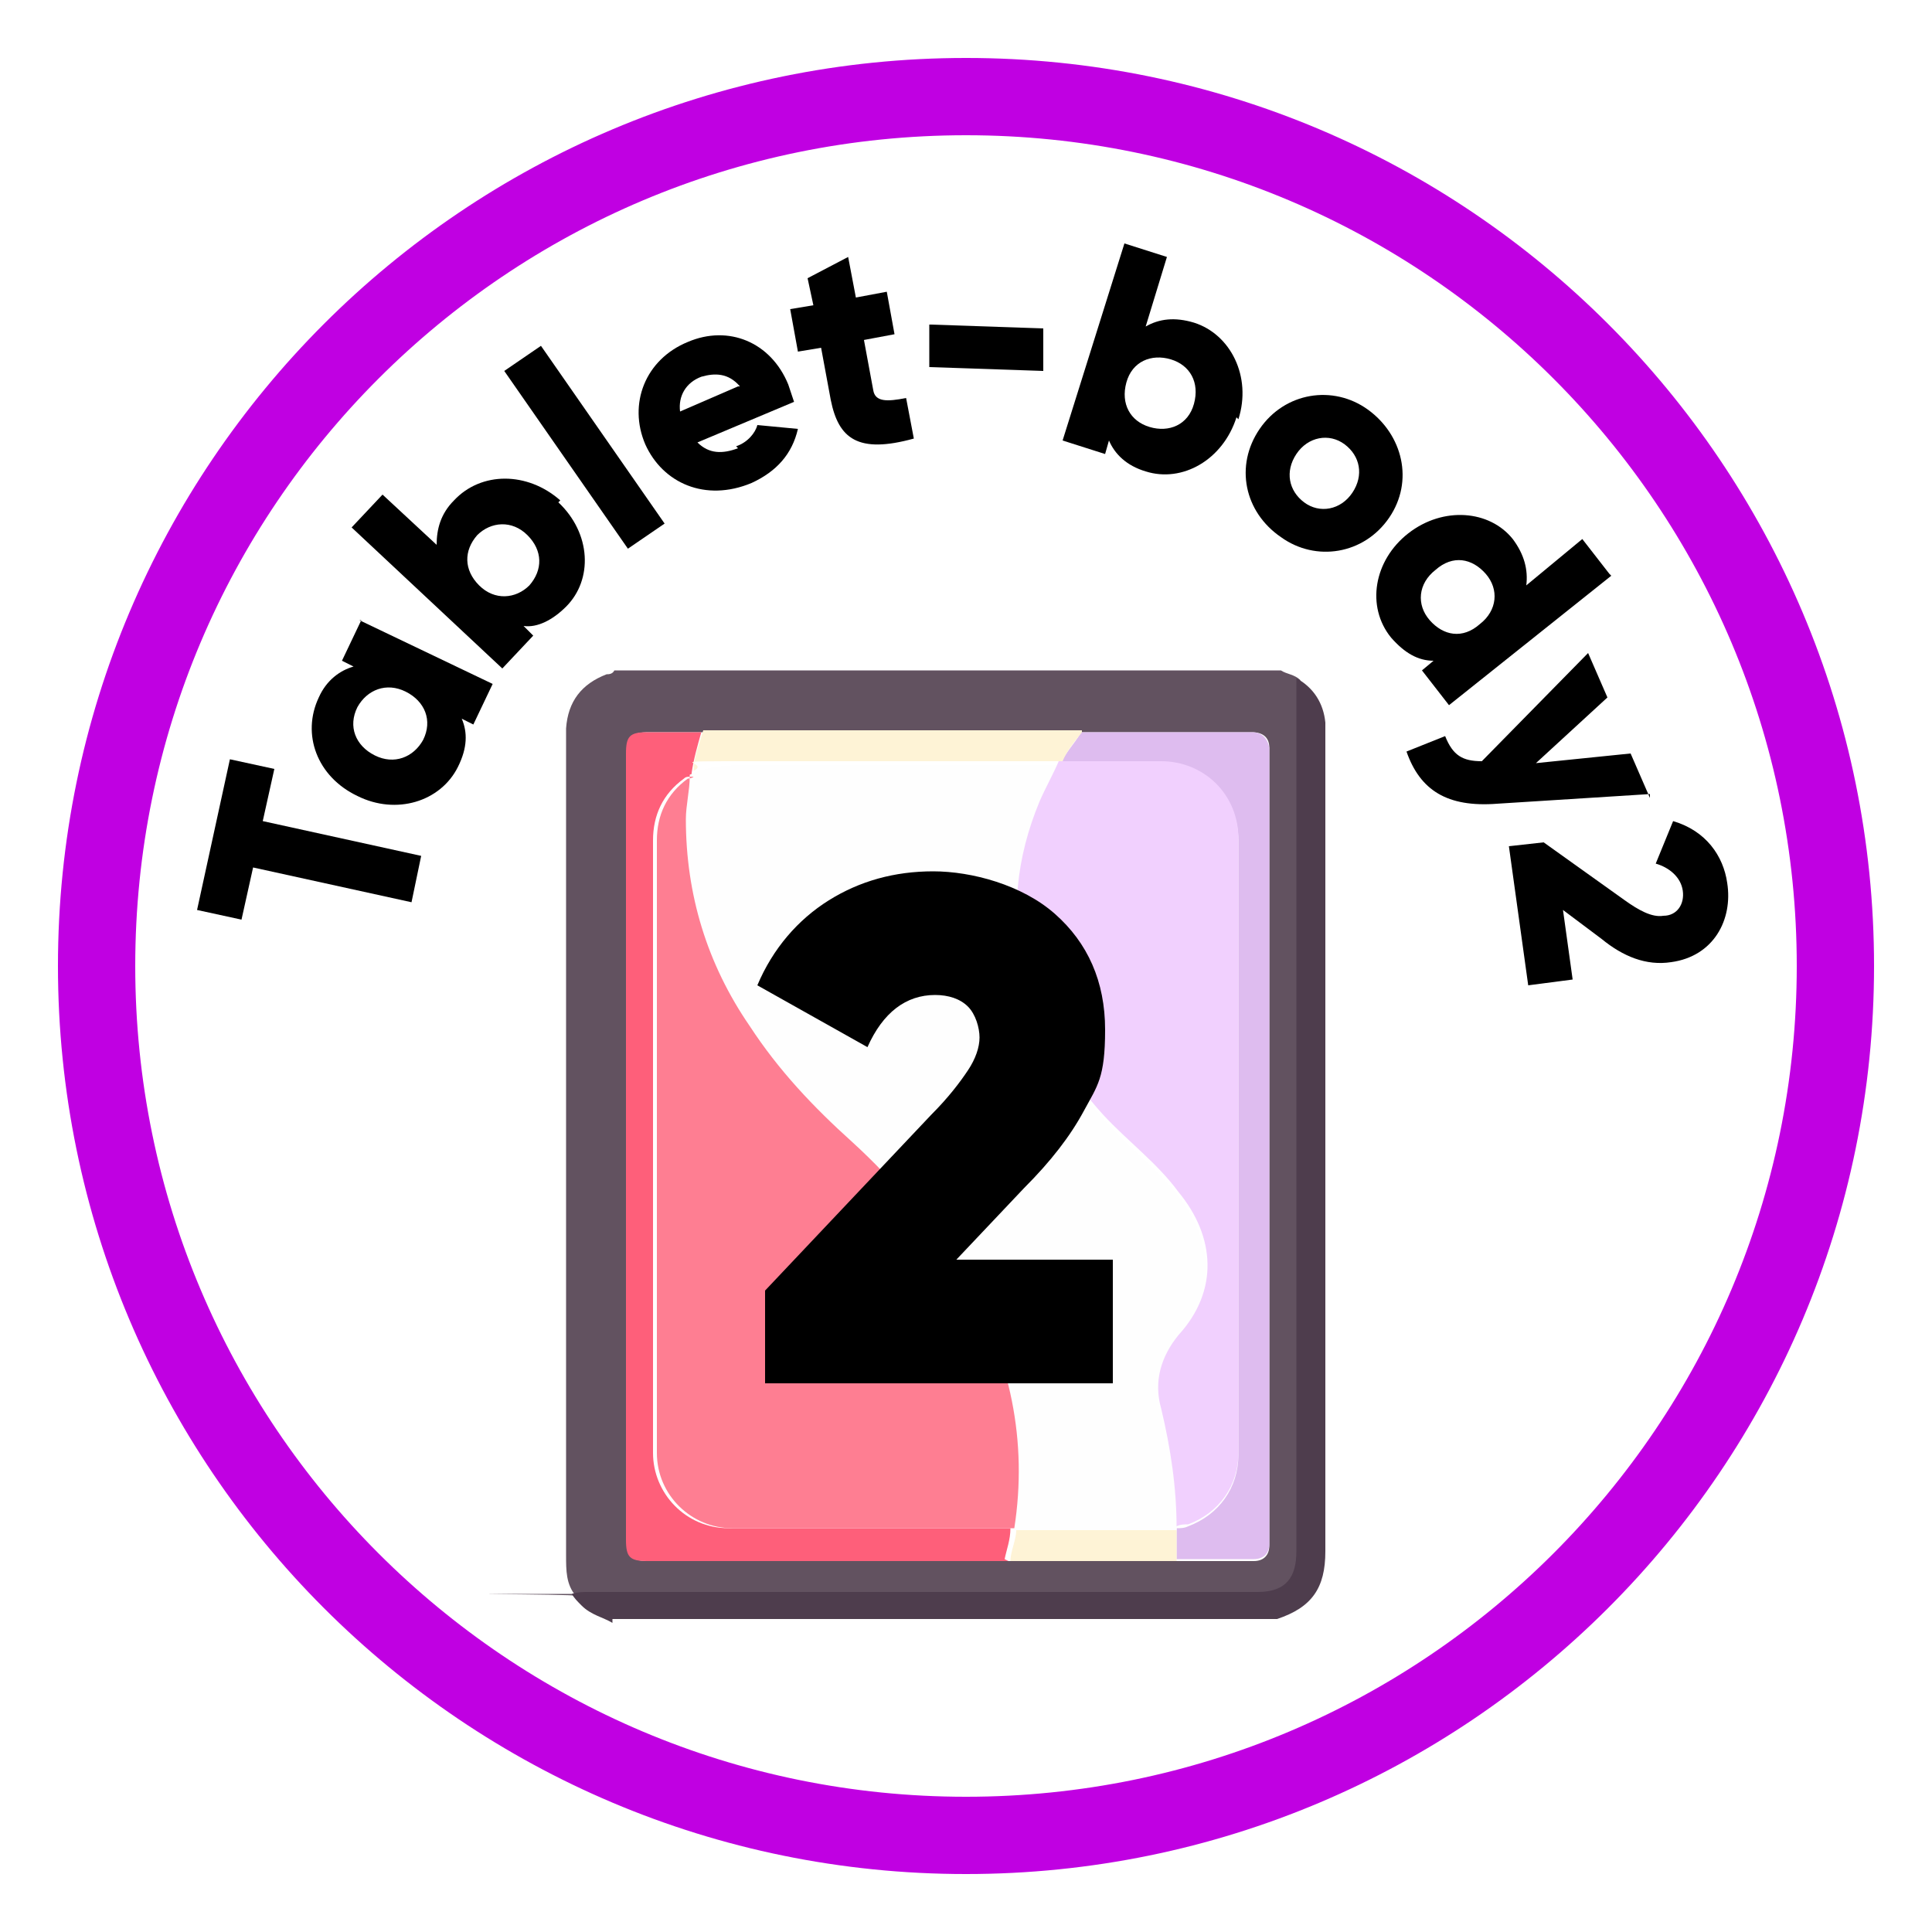
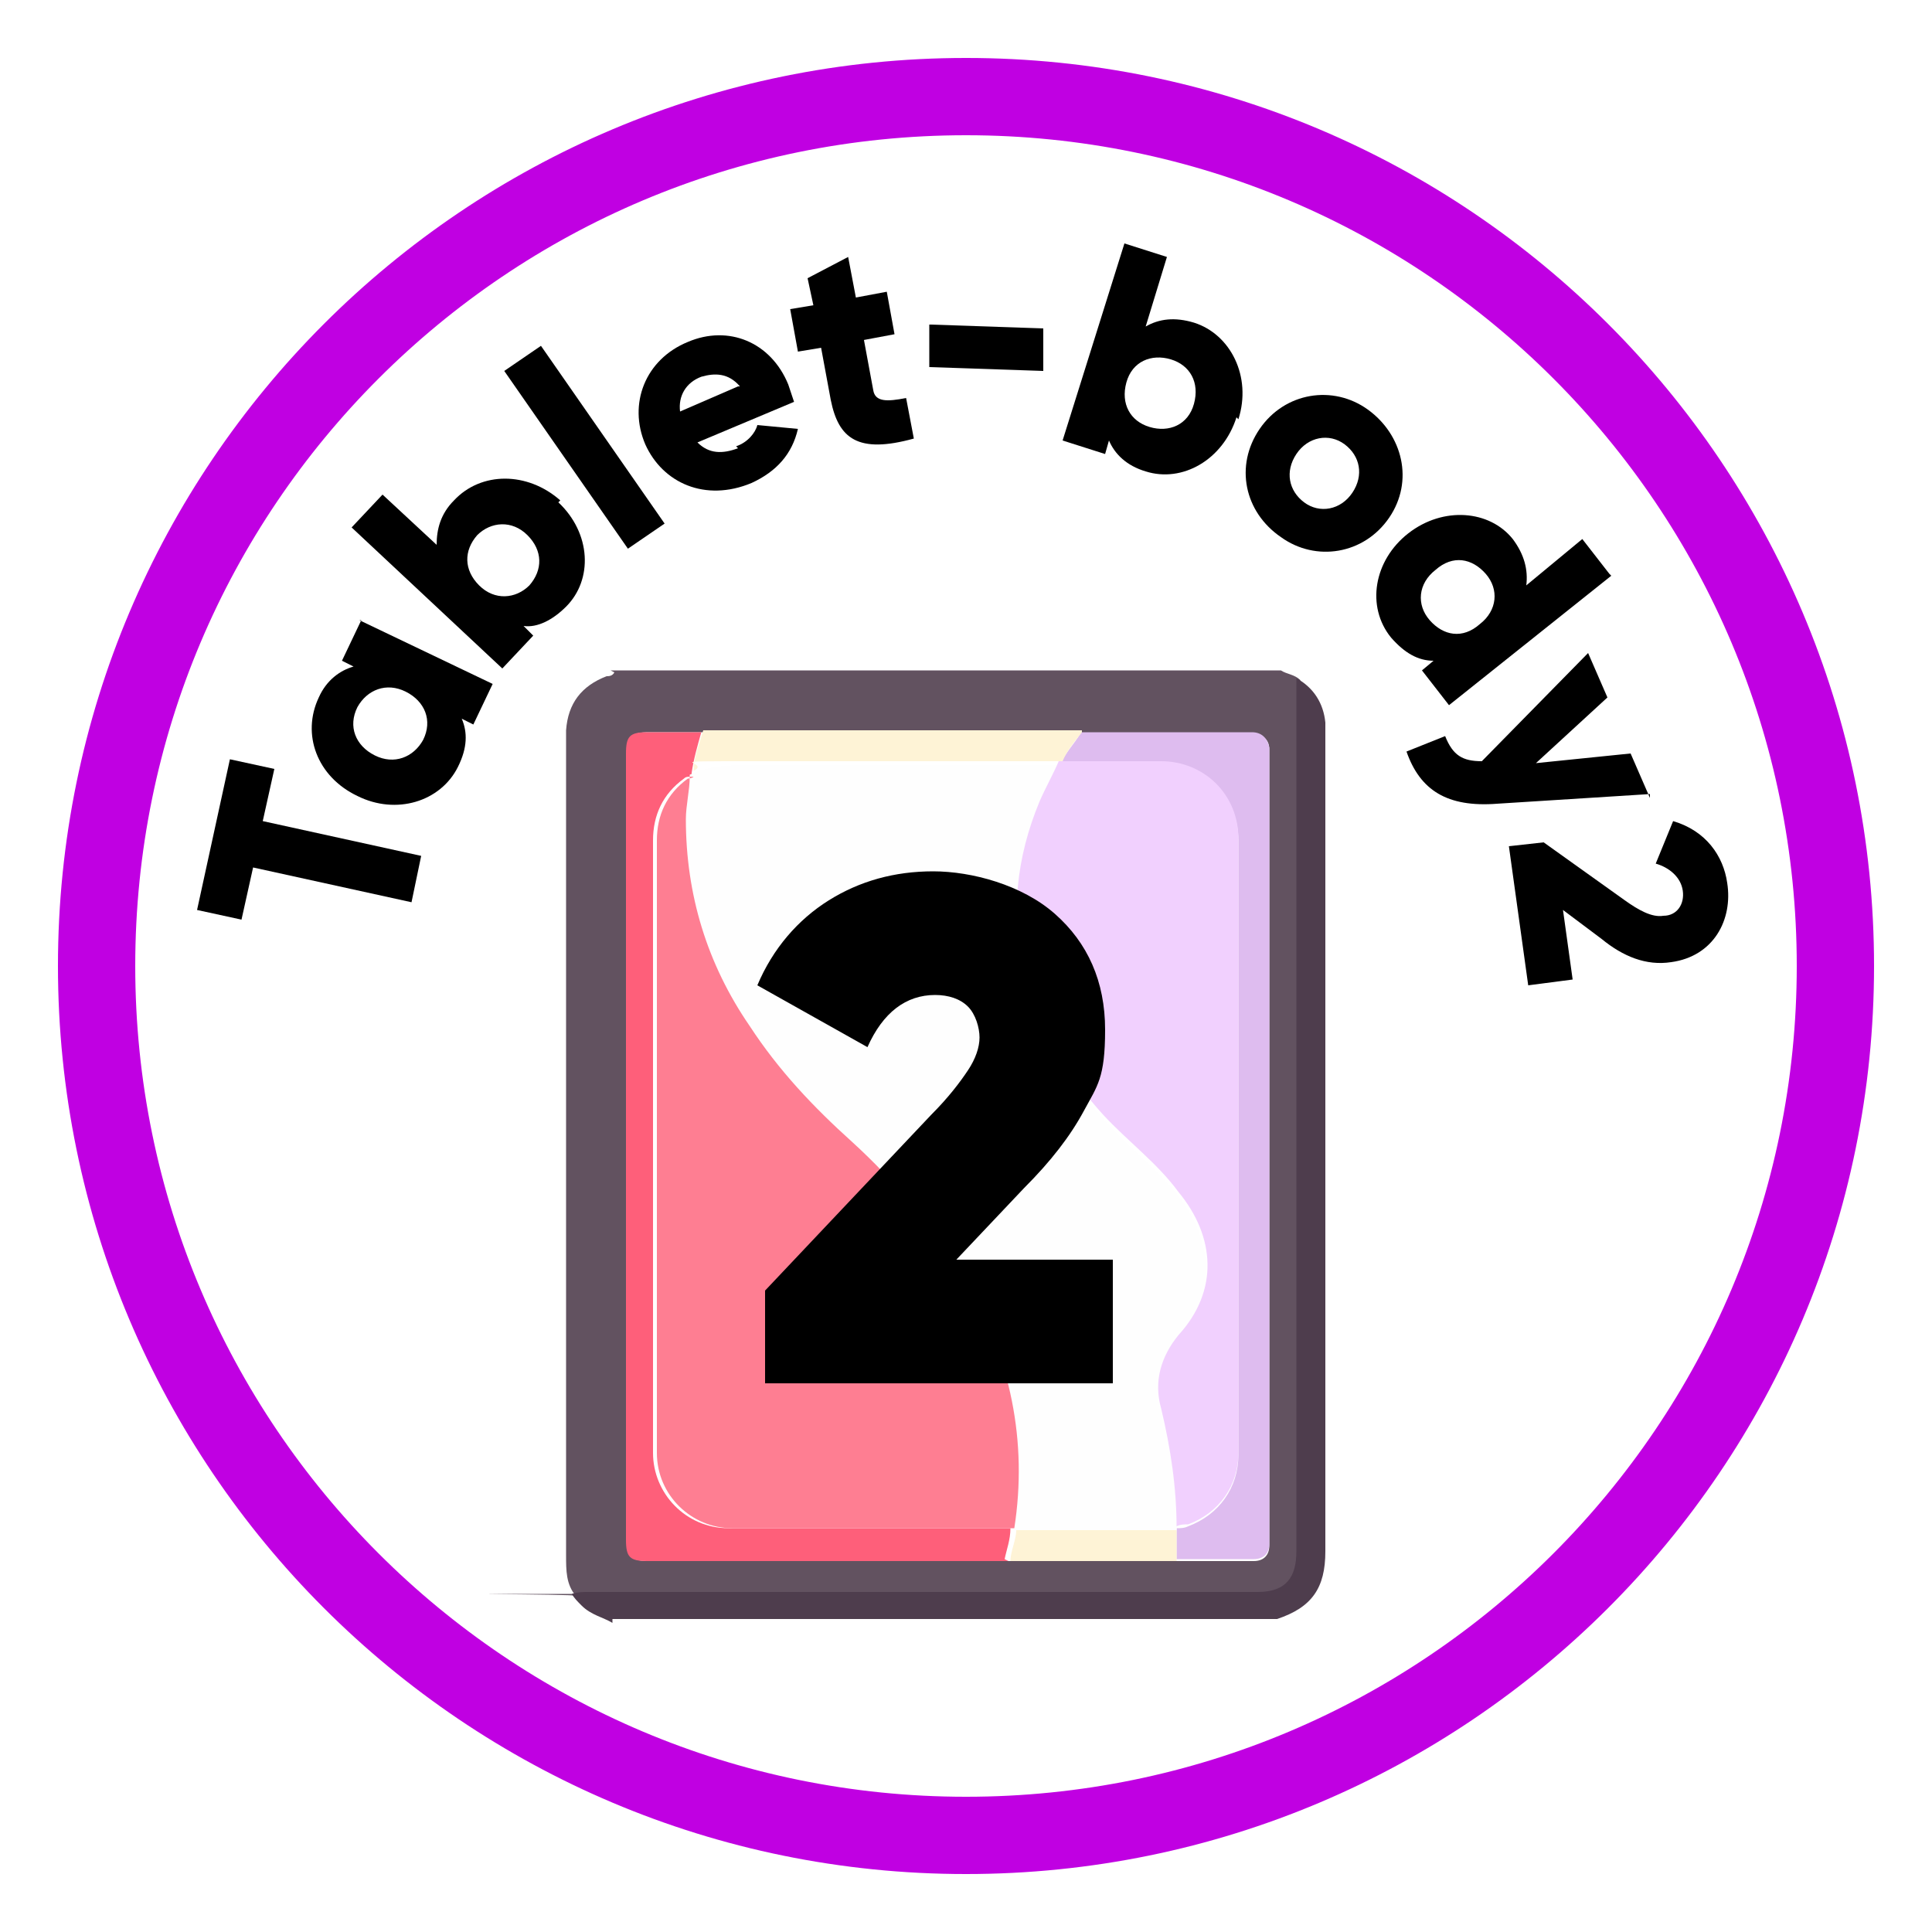
<svg xmlns="http://www.w3.org/2000/svg" id="Layer_1" viewBox="0 0 100 100">
  <defs>
    <style>.cls-1{fill:none;stroke:#c000e2;stroke-miterlimit:10;stroke-width:4px;}.cls-2{fill:#fef3d6;}.cls-3{fill:#debcef;}.cls-4{fill:#f1d0fe;}.cls-5{fill:#fe5f7a;}.cls-6{fill:#625260;}.cls-7{fill:#4e3d4d;}.cls-8{fill:#fe7e92;}.cls-9{fill:#fefefe;}</style>
  </defs>
-   <g>
-     <circle class="cls-1" cx="50" cy="50" r="45" />
-     <g>
-       <path d="M14.2,39.8l-.6,2.7,8.2,1.8-.5,2.4-8.2-1.8-.6,2.7-2.3-.5,1.7-7.8,2.3,.5Z" />
-       <path d="M18.6,32.1l6.9,3.3-1,2.1-.6-.3c.3,.7,.3,1.5-.2,2.5-.9,1.8-3.2,2.5-5.2,1.5-2.1-1-2.9-3.2-2-5.1,.4-.9,1.1-1.4,1.8-1.6l-.6-.3,1-2.1Zm2.4,3.7c-1-.5-2-.1-2.5,.8-.5,1-.1,2,.9,2.5,1,.5,2,.1,2.5-.8,.5-1,.1-2-.9-2.5Z" />
-       <path d="M28.9,26c1.7,1.6,1.8,4,.4,5.4-.7,.7-1.5,1.1-2.2,1l.5,.5-1.6,1.7-7.8-7.3,1.6-1.7,2.8,2.6c0-.8,.2-1.6,.9-2.3,1.4-1.5,3.8-1.5,5.5,0Zm-1.6,1.7c-.8-.8-1.9-.7-2.6,0-.7,.8-.7,1.8,.1,2.6,.8,.8,1.9,.7,2.6,0,.7-.8,.7-1.8-.1-2.6Z" />
-       <path d="M26.1,19.2l1.9-1.3,6.4,9.2-1.9,1.3-6.4-9.2Z" />
-       <path d="M38.1,23.1c.6-.2,1-.7,1.1-1.1l2.1,.2c-.3,1.3-1.1,2.2-2.4,2.8-2.4,1-4.6,0-5.5-2-.9-2.1,0-4.4,2.2-5.3,2.1-.9,4.3,0,5.2,2.2,.1,.3,.2,.6,.3,.9l-5,2.1c.6,.6,1.3,.6,2.1,.3Zm.2-3.1c-.6-.7-1.3-.7-2-.5-.8,.3-1.2,1-1.1,1.8l3-1.3Z" />
-       <path d="M44.7,17.5l.5,2.7c.1,.6,.7,.6,1.7,.4l.4,2.1c-2.9,.8-3.9,0-4.3-2l-.5-2.7-1.2,.2-.4-2.2,1.2-.2-.3-1.4,2.1-1.1,.4,2.1,1.6-.3,.4,2.2-1.6,.3Z" />
-       <path d="M48.2,16.8l5.8,.2v2.2c0,0-5.9-.2-5.9-.2v-2.2Z" />
-       <path d="M64,21.6c-.7,2.2-2.8,3.4-4.7,2.8-1-.3-1.6-.9-1.9-1.6l-.2,.7-2.2-.7,3.2-10.2,2.2,.7-1.1,3.6c.7-.4,1.5-.5,2.5-.2,1.9,.6,3,2.8,2.3,5Zm-2.2-.7c.3-1.1-.2-2-1.2-2.3-1-.3-2,.1-2.3,1.2-.3,1.1,.2,2,1.2,2.3,1,.3,2-.1,2.3-1.2Z" />
-       <path d="M65.2,22.2c1.3-1.9,3.8-2.3,5.6-1s2.4,3.7,1.1,5.6c-1.3,1.9-3.8,2.3-5.6,1-1.9-1.3-2.4-3.7-1.1-5.6Zm4.8,3.3c.6-.9,.4-1.9-.4-2.5-.8-.6-1.9-.4-2.5,.5-.6,.9-.4,1.9,.4,2.5,.8,.6,1.9,.4,2.5-.5Z" />
-       <path d="M83.4,29.8l-8.4,6.7-1.4-1.8,.6-.5c-.8,0-1.5-.4-2.2-1.2-1.3-1.6-.9-4,.9-5.4s4.2-1.2,5.4,.3c.6,.8,.8,1.6,.7,2.4l2.9-2.4,1.4,1.8Zm-6.8,2.5c.9-.7,1-1.8,.3-2.6-.7-.8-1.7-1-2.6-.2-.9,.7-1,1.8-.3,2.6,.7,.8,1.7,1,2.6,.2Z" />
-       <path d="M85.4,41.1l-7.9,.5c-2.6,.2-4-.7-4.7-2.7l2-.8c.4,1,.9,1.3,1.9,1.3l5.5-5.6,1,2.3-3.7,3.4,4.9-.5,1,2.3Z" />
-       <path d="M79.9,43.6l4.2,3c.7,.5,1.4,.9,2,.8,.7,0,1.1-.6,1-1.3-.1-.7-.7-1.2-1.4-1.4l.9-2.2c1.7,.5,2.6,1.8,2.8,3.2,.3,1.9-.7,3.8-2.9,4.1-1.3,.2-2.5-.3-3.6-1.2l-2-1.5,.5,3.6-2.3,.3-1-7.2,1.8-.2Z" />
-     </g>
-     <g>
-       <path class="cls-6" d="M31.6,34.7h34.7c.3,.2,.7,.2,1,.5v.9c0,14.8,0,29.5,0,44.3,0,1.2-.5,2.1-2,2.1-11.6,0-23.1,0-34.7,0s-.6,0-.8,.1c-.5-.6-.5-1.3-.5-2.1V38.3c0-.2,0-.4,0-.6,.1-1.4,.8-2.3,2.1-2.8,.1,0,.3,0,.4-.2Zm24.4,3.2c-.1,0-.2,0-.3,0h-19c-.1,0-.2,0-.3,0-.9,0-1.9,0-2.8,0-.9,0-1.1,.2-1.1,1.1v40.7c0,.9,.2,1.1,1.1,1.1h18.2c.2,0,.3,0,.5,0h8.6c1.3,0,2.7,0,4,0,.5,0,.8-.3,.8-.8,0-.1,0-.3,0-.4V38.7c0-.5-.3-.8-.9-.8-2.9,0-5.9,0-8.8,0h0Z" />
-       <path class="cls-7" d="M31.7,84c-.5-.3-1.1-.4-1.6-.9-.2-.2-.4-.4-.5-.6,.3-.1,.6-.1,.8-.1,11.6,0,23.1,0,34.7,0,1.5,0,2-.8,2-2.1,0-14.8,0-29.5,0-44.3v-.9c.9,.5,1.4,1.3,1.5,2.3,0,.3,0,.5,0,.8v42.1c0,1.9-.7,2.9-2.5,3.5,0,0,0,0,0,0H31.7Z" />
-       <path class="cls-5" d="M52.2,80.8c-.2,0-.3,0-.5,0h-18.2c-.9,0-1.1-.2-1.1-1.1V39c0-.9,.2-1.1,1.1-1.1,.9,0,1.9,0,2.8,0-.2,.7-.4,1.4-.5,2.1v.2c-.2,0-.3,0-.4,.1-1.1,.8-1.6,1.9-1.6,3.2,0,8,0,16.1,0,24.1,0,2.5,0,5.1,0,7.6,0,2.1,1.7,3.9,3.9,3.9h14.6c0,.6-.2,1.1-.3,1.6Z" />
-       <path class="cls-3" d="M56,37.9c2.9,0,5.9,0,8.8,0,.5,0,.8,.3,.9,.8,0,.1,0,.3,0,.4v40.8c0,.5-.3,.8-.8,.8-1.3,0-2.7,0-4,0,0-.5,0-1.1,0-1.6,0,0,0,0,0,0,.2,0,.4,0,.6-.1,1.6-.6,2.6-2,2.6-3.7v-31.8c0-2.2-1.7-4-4-4h-4.6c-.2,0-.4,0-.6,0,.3-.6,.7-1,1-1.5Z" />
-       <path class="cls-2" d="M56,37.9c-.4,.5-.8,1-1,1.5h-.1c-5.3,0-10.6,0-15.9,0s-2.1,0-3.1,.5c0-.7,.3-1.4,.5-2.1,.1,0,.2,0,.3,0h19c.1,0,.2,0,.3,0Z" />
-       <path class="cls-2" d="M60.9,79.2c0,.5,0,1.1,0,1.6h-8.6c0-.5,.3-1.1,.3-1.6h0s8.4,0,8.4,0Z" />
-       <path class="cls-9" d="M60.9,79.2h-8.4c.6-4.6-.3-8.8-2.5-12.8-1.5-2.7-3.6-5.1-5.9-7.2-2-1.8-3.8-3.8-5.3-6-2.1-3.3-3.4-6.8-3.3-10.7,0-.7,.1-1.5,.2-2.2v-.2c1.1-.5,2.1-.5,3.2-.5,5.3,0,10.6,0,15.9,0-.3,.7-.7,1.3-1,2.1-1.2,2.8-1.5,5.8-.8,8.8,.7,2.8,2.2,5.2,4.1,7.4,1.2,1.4,2.7,2.5,3.9,4,1.8,2.4,2,5.1,0,7.4-1,1.1-1.3,2.4-.9,3.8,.5,2,.9,4.1,.8,6.2,0,0,0,0,0,0Z" />
-       <path class="cls-8" d="M35.7,40.2c0,.7-.2,1.5-.2,2.2,0,3.9,1.1,7.5,3.3,10.7,1.5,2.3,3.3,4.2,5.3,6,2.3,2.1,4.3,4.5,5.9,7.2,2.3,4,3.2,8.3,2.5,12.8h0c-4.9,0-9.8,0-14.6,0-2.1,0-3.9-1.7-3.9-3.9,0-2.5,0-5.1,0-7.6v-24.1c0-1.3,.5-2.4,1.6-3.2,0,0,.2,0,.3-.1Z" />
-       <path class="cls-4" d="M60.9,79.1c0-2.1-.3-4.1-.8-6.2-.4-1.4,0-2.7,.9-3.8,2.1-2.3,1.9-5.1,0-7.4-1.1-1.5-2.6-2.6-3.9-4-1.9-2.1-3.4-4.5-4.1-7.4-.7-3-.4-5.9,.8-8.8,.3-.7,.7-1.4,1-2.1h.1c.2,0,.4,0,.6,0h4.6c2.2,0,4,1.7,4,4v31.8c0,1.7-1,3.1-2.6,3.7-.2,0-.4,0-.6,.1Z" />
-     </g>
-   </g>
-   <path d="M39.6,71.6v-4.8l8.6-9.1c.9-.9,1.5-1.7,1.9-2.3s.6-1.2,.6-1.7-.2-1.2-.6-1.6-1-.6-1.7-.6c-1.5,0-2.7,.9-3.5,2.7l-5.7-3.2c.8-1.9,2.1-3.4,3.7-4.4s3.4-1.5,5.4-1.5,4.6,.7,6.3,2.2,2.6,3.5,2.6,6-.4,2.9-1.1,4.2c-.7,1.3-1.7,2.6-3.1,4l-3.5,3.7h8.1v6.4h-18.1Z" />
+   <circle class="cls-1" cx="50" cy="50" r="45" />
+   <path d="m14.2,39.8l-.6,2.7,8.2,1.8-.5,2.4-8.2-1.8-.6,2.7-2.3-.5,1.7-7.8,2.3.5Z" />
+   <path d="m18.6,32.1l6.9,3.3-1,2.1-.6-.3c.3.7.3,1.5-.2,2.5-.9,1.8-3.2,2.5-5.2,1.5-2.1-1-2.9-3.2-2-5.1.4-.9,1.1-1.4,1.8-1.6l-.6-.3,1-2.1Zm2.4,3.7c-1-.5-2-.1-2.5.8-.5,1-.1,2,.9,2.5,1,.5,2,.1,2.5-.8.5-1,.1-2-.9-2.5Z" />
+   <path d="m28.9,26c1.7,1.6,1.8,4,.4,5.4-.7.7-1.5,1.1-2.2,1l.5.5-1.6,1.7-7.8-7.3,1.6-1.7,2.8,2.6c0-.8.2-1.6.9-2.3,1.4-1.5,3.8-1.5,5.5,0Zm-1.6,1.7c-.8-.8-1.9-.7-2.6,0-.7.8-.7,1.8.1,2.6.8.8,1.9.7,2.6,0,.7-.8.7-1.8-.1-2.6Z" />
+   <path d="m26.1,19.2l1.9-1.3,6.4,9.2-1.9,1.3-6.4-9.2Z" />
+   <path d="m38.1,23.1c.6-.2,1-.7,1.1-1.1l2.1.2c-.3,1.3-1.1,2.2-2.4,2.8-2.4,1-4.6,0-5.5-2-.9-2.1,0-4.4,2.2-5.3,2.1-.9,4.3,0,5.2,2.2.1.3.2.6.3.9l-5,2.1c.6.6,1.3.6,2.1.3Zm.2-3.1c-.6-.7-1.3-.7-2-.5-.8.3-1.2,1-1.1,1.8l3-1.3Z" />
+   <path d="m44.7,17.5l.5,2.7c.1.6.7.6,1.7.4l.4,2.1c-2.9.8-3.9,0-4.3-2l-.5-2.7-1.2.2-.4-2.2,1.2-.2-.3-1.4,2.1-1.1.4,2.1,1.6-.3.4,2.2-1.6.3Z" />
+   <path d="m48.2,16.8l5.8.2v2.2c0,0-5.9-.2-5.9-.2v-2.2Z" />
+   <path d="m64,21.6c-.7,2.2-2.8,3.4-4.7,2.8-1-.3-1.6-.9-1.9-1.6l-.2.7-2.2-.7,3.2-10.2,2.2.7-1.1,3.6c.7-.4,1.5-.5,2.5-.2,1.9.6,3,2.8,2.3,5Zm-2.2-.7c.3-1.1-.2-2-1.2-2.3-1-.3-2,.1-2.3,1.2-.3,1.1.2,2,1.2,2.3,1,.3,2-.1,2.3-1.2Z" />
+   <path d="m65.2,22.2c1.3-1.9,3.8-2.3,5.6-1s2.4,3.7,1.1,5.6c-1.3,1.9-3.8,2.3-5.6,1-1.9-1.3-2.4-3.7-1.1-5.6Zm4.8,3.3c.6-.9.4-1.9-.4-2.5-.8-.6-1.9-.4-2.5.5-.6.9-.4,1.9.4,2.5.8.6,1.9.4,2.5-.5Z" />
+   <path d="m83.4,29.8l-8.4,6.7-1.4-1.8.6-.5c-.8,0-1.5-.4-2.2-1.2-1.3-1.6-.9-4,.9-5.4s4.2-1.2,5.4.3c.6.8.8,1.6.7,2.4l2.9-2.4,1.4,1.8Zm-6.8,2.5c.9-.7,1-1.8.3-2.6-.7-.8-1.7-1-2.6-.2-.9.7-1,1.8-.3,2.6.7.8,1.7,1,2.6.2Z" />
+   <path d="m85.4,41.1l-7.9.5c-2.6.2-4-.7-4.7-2.7l2-.8c.4,1,.9,1.3,1.9,1.3l5.5-5.6,1,2.3-3.7,3.4,4.9-.5,1,2.3Z" />
+   <path d="m79.9,43.6l4.2,3c.7.5,1.4.9,2,.8.7,0,1.1-.6,1-1.3-.1-.7-.7-1.2-1.4-1.4l.9-2.2c1.7.5,2.6,1.8,2.8,3.2.3,1.9-.7,3.8-2.9,4.1-1.3.2-2.5-.3-3.6-1.2l-2-1.5.5,3.6-2.3.3-1-7.2,1.8-.2Z" />
+   <path class="cls-6" d="m31.6,34.7h34.7c.3.2.7.2,1,.5v.9c0,14.8,0,29.5,0,44.3,0,1.2-.5,2.1-2,2.1-11.6,0-23.1,0-34.7,0s-.6,0-.8.1c-.5-.6-.5-1.3-.5-2.1v-42.1c0-.2,0-.4,0-.6.1-1.4.8-2.3,2.1-2.8.1,0,.3,0,.4-.2Zm24.4,3.2c-.1,0-.2,0-.3,0h-19c-.1,0-.2,0-.3,0-.9,0-1.9,0-2.8,0-.9,0-1.1.2-1.1,1.1v40.7c0,.9.2,1.1,1.1,1.1h18.2c.2,0,.3,0,.5,0h8.6c1.3,0,2.7,0,4,0,.5,0,.8-.3.8-.8,0-.1,0-.3,0-.4v-40.8c0-.5-.3-.8-.9-.8-2.9,0-5.9,0-8.8,0h0Z" />
+   <path class="cls-7" d="m31.7,84c-.5-.3-1.1-.4-1.6-.9-.2-.2-.4-.4-.5-.6.3-.1.6-.1.8-.1,11.6,0,23.1,0,34.7,0,1.5,0,2-.8,2-2.1,0-14.8,0-29.5,0-44.3v-.9c.9.5,1.4,1.3,1.5,2.3,0,.3,0,.5,0,.8v42.1c0,1.9-.7,2.9-2.5,3.5,0,0,0,0,0,0H31.7Z" />
+   <path class="cls-5" d="m52.2,80.8c-.2,0-.3,0-.5,0h-18.2c-.9,0-1.1-.2-1.1-1.1v-40.7c0-.9.2-1.1,1.1-1.1.9,0,1.9,0,2.8,0-.2.7-.4,1.4-.5,2.1v.2c-.2,0-.3,0-.4.1-1.1.8-1.6,1.9-1.6,3.2,0,8,0,16.1,0,24.1,0,2.5,0,5.1,0,7.6,0,2.1,1.7,3.9,3.9,3.9h14.6c0,.6-.2,1.1-.3,1.6Z" />
+   <path class="cls-3" d="m56,37.9c2.9,0,5.9,0,8.8,0,.5,0,.8.3.9.8,0,.1,0,.3,0,.4v40.8c0,.5-.3.8-.8.8-1.3,0-2.7,0-4,0,0-.5,0-1.1,0-1.6,0,0,0,0,0,0,.2,0,.4,0,.6-.1,1.6-.6,2.6-2,2.6-3.7v-31.8c0-2.2-1.7-4-4-4h-4.6c-.2,0-.4,0-.6,0,.3-.6.7-1,1-1.5Z" />
+   <path class="cls-2" d="m56,37.9c-.4.5-.8,1-1,1.5h-.1c-5.3,0-10.6,0-15.9,0s-2.1,0-3.1.5c0-.7.3-1.4.5-2.1.1,0,.2,0,.3,0h19c.1,0,.2,0,.3,0Z" />
+   <path class="cls-2" d="m60.9,79.2c0,.5,0,1.1,0,1.6h-8.6c0-.5.3-1.1.3-1.6h0s8.4,0,8.4,0Z" />
+   <path class="cls-9" d="m60.9,79.2h-8.4c.6-4.6-.3-8.8-2.5-12.8-1.5-2.7-3.6-5.1-5.9-7.2-2-1.8-3.8-3.8-5.3-6-2.1-3.3-3.4-6.8-3.3-10.7,0-.7.1-1.5.2-2.2v-.2c1.1-.5,2.1-.5,3.2-.5,5.3,0,10.6,0,15.9,0-.3.7-.7,1.3-1,2.1-1.2,2.8-1.5,5.8-.8,8.8.7,2.8,2.2,5.2,4.1,7.4,1.2,1.4,2.7,2.5,3.9,4,1.8,2.4,2,5.1,0,7.4-1,1.1-1.3,2.4-.9,3.8.5,2,.9,4.1.8,6.2,0,0,0,0,0,0Z" />
+   <path class="cls-8" d="m35.7,40.2c0,.7-.2,1.5-.2,2.2,0,3.9,1.1,7.5,3.3,10.7,1.5,2.3,3.3,4.2,5.3,6,2.3,2.1,4.3,4.5,5.9,7.2,2.3,4,3.2,8.3,2.5,12.8h0c-4.9,0-9.8,0-14.6,0-2.1,0-3.9-1.7-3.9-3.9,0-2.5,0-5.1,0-7.6v-24.1c0-1.3.5-2.4,1.6-3.2,0,0,.2,0,.3-.1Z" />
+   <path class="cls-4" d="m60.9,79.1c0-2.1-.3-4.1-.8-6.2-.4-1.4,0-2.7.9-3.8,2.1-2.3,1.9-5.1,0-7.4-1.1-1.5-2.6-2.6-3.9-4-1.9-2.1-3.4-4.5-4.1-7.4-.7-3-.4-5.9.8-8.8.3-.7.7-1.4,1-2.1h.1c.2,0,.4,0,.6,0h4.6c2.2,0,4,1.7,4,4v31.8c0,1.7-1,3.1-2.6,3.7-.2,0-.4,0-.6.1Z" />
+   <path d="m39.6,71.6v-4.8l8.6-9.1c.9-.9,1.5-1.7,1.9-2.3s.6-1.2.6-1.7-.2-1.2-.6-1.6-1-.6-1.7-.6c-1.5,0-2.7.9-3.5,2.7l-5.7-3.2c.8-1.9,2.1-3.4,3.7-4.4s3.4-1.5,5.4-1.5,4.6.7,6.3,2.2,2.6,3.5,2.6,6-.4,2.9-1.1,4.2c-.7,1.3-1.7,2.6-3.1,4l-3.5,3.7h8.1v6.4h-18.1Z" />
</svg>
